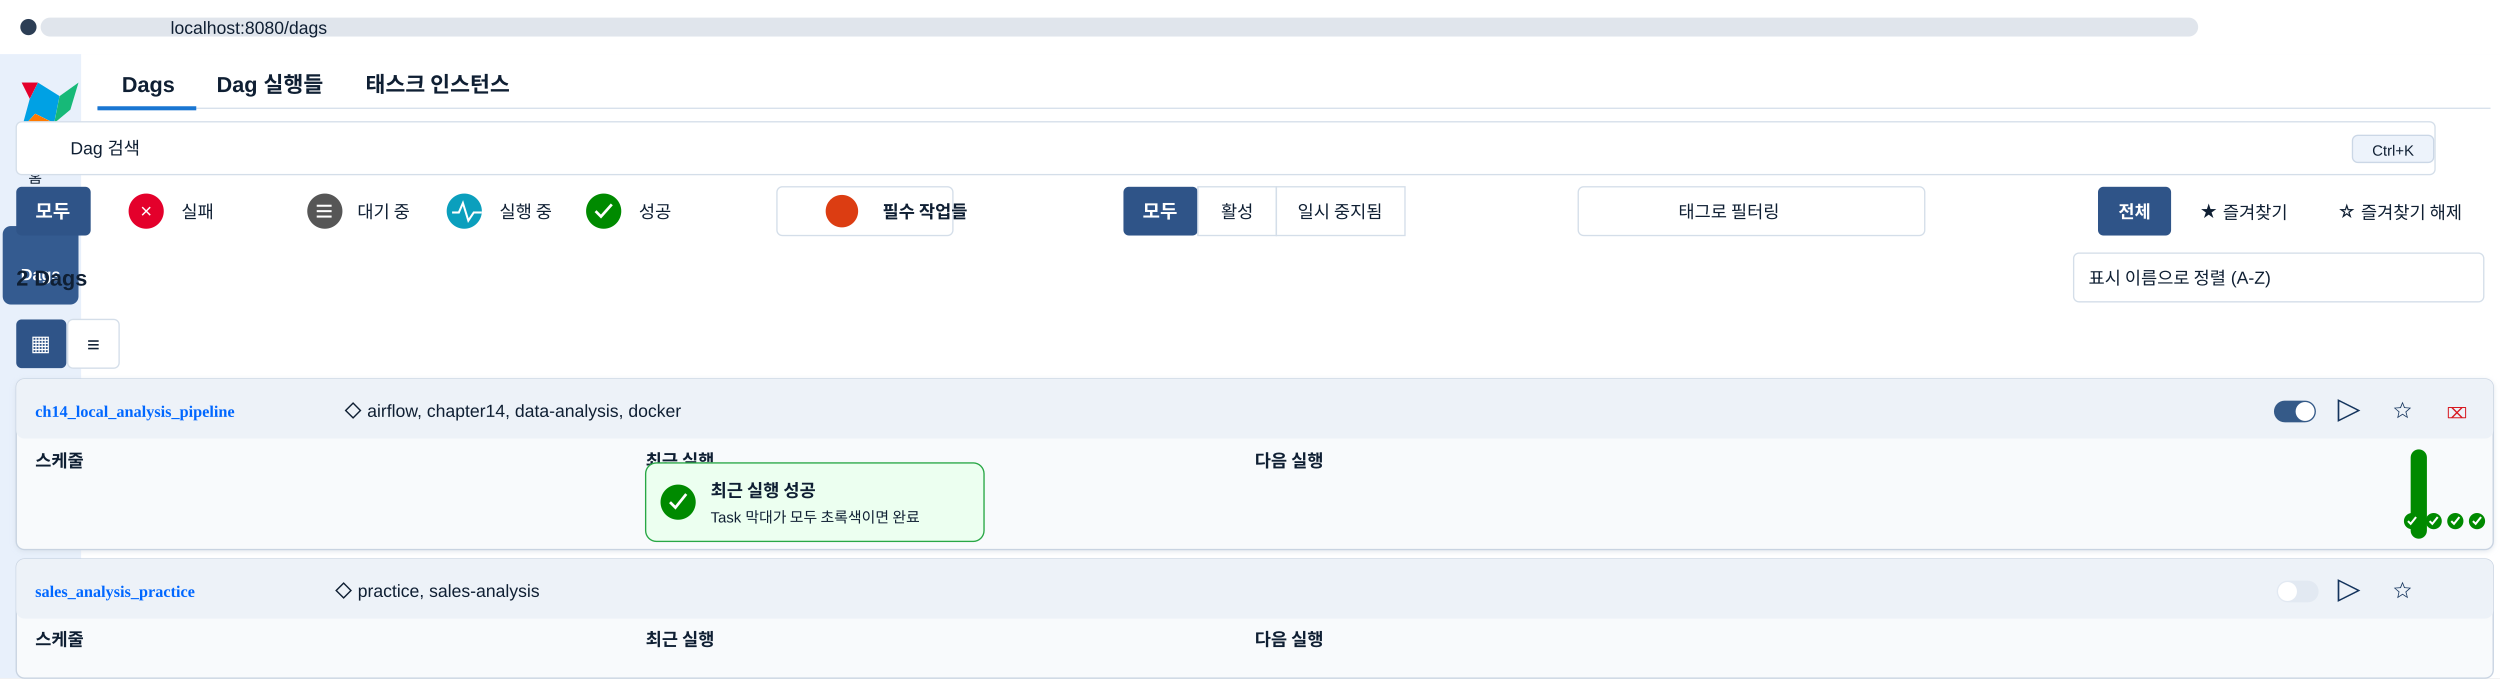
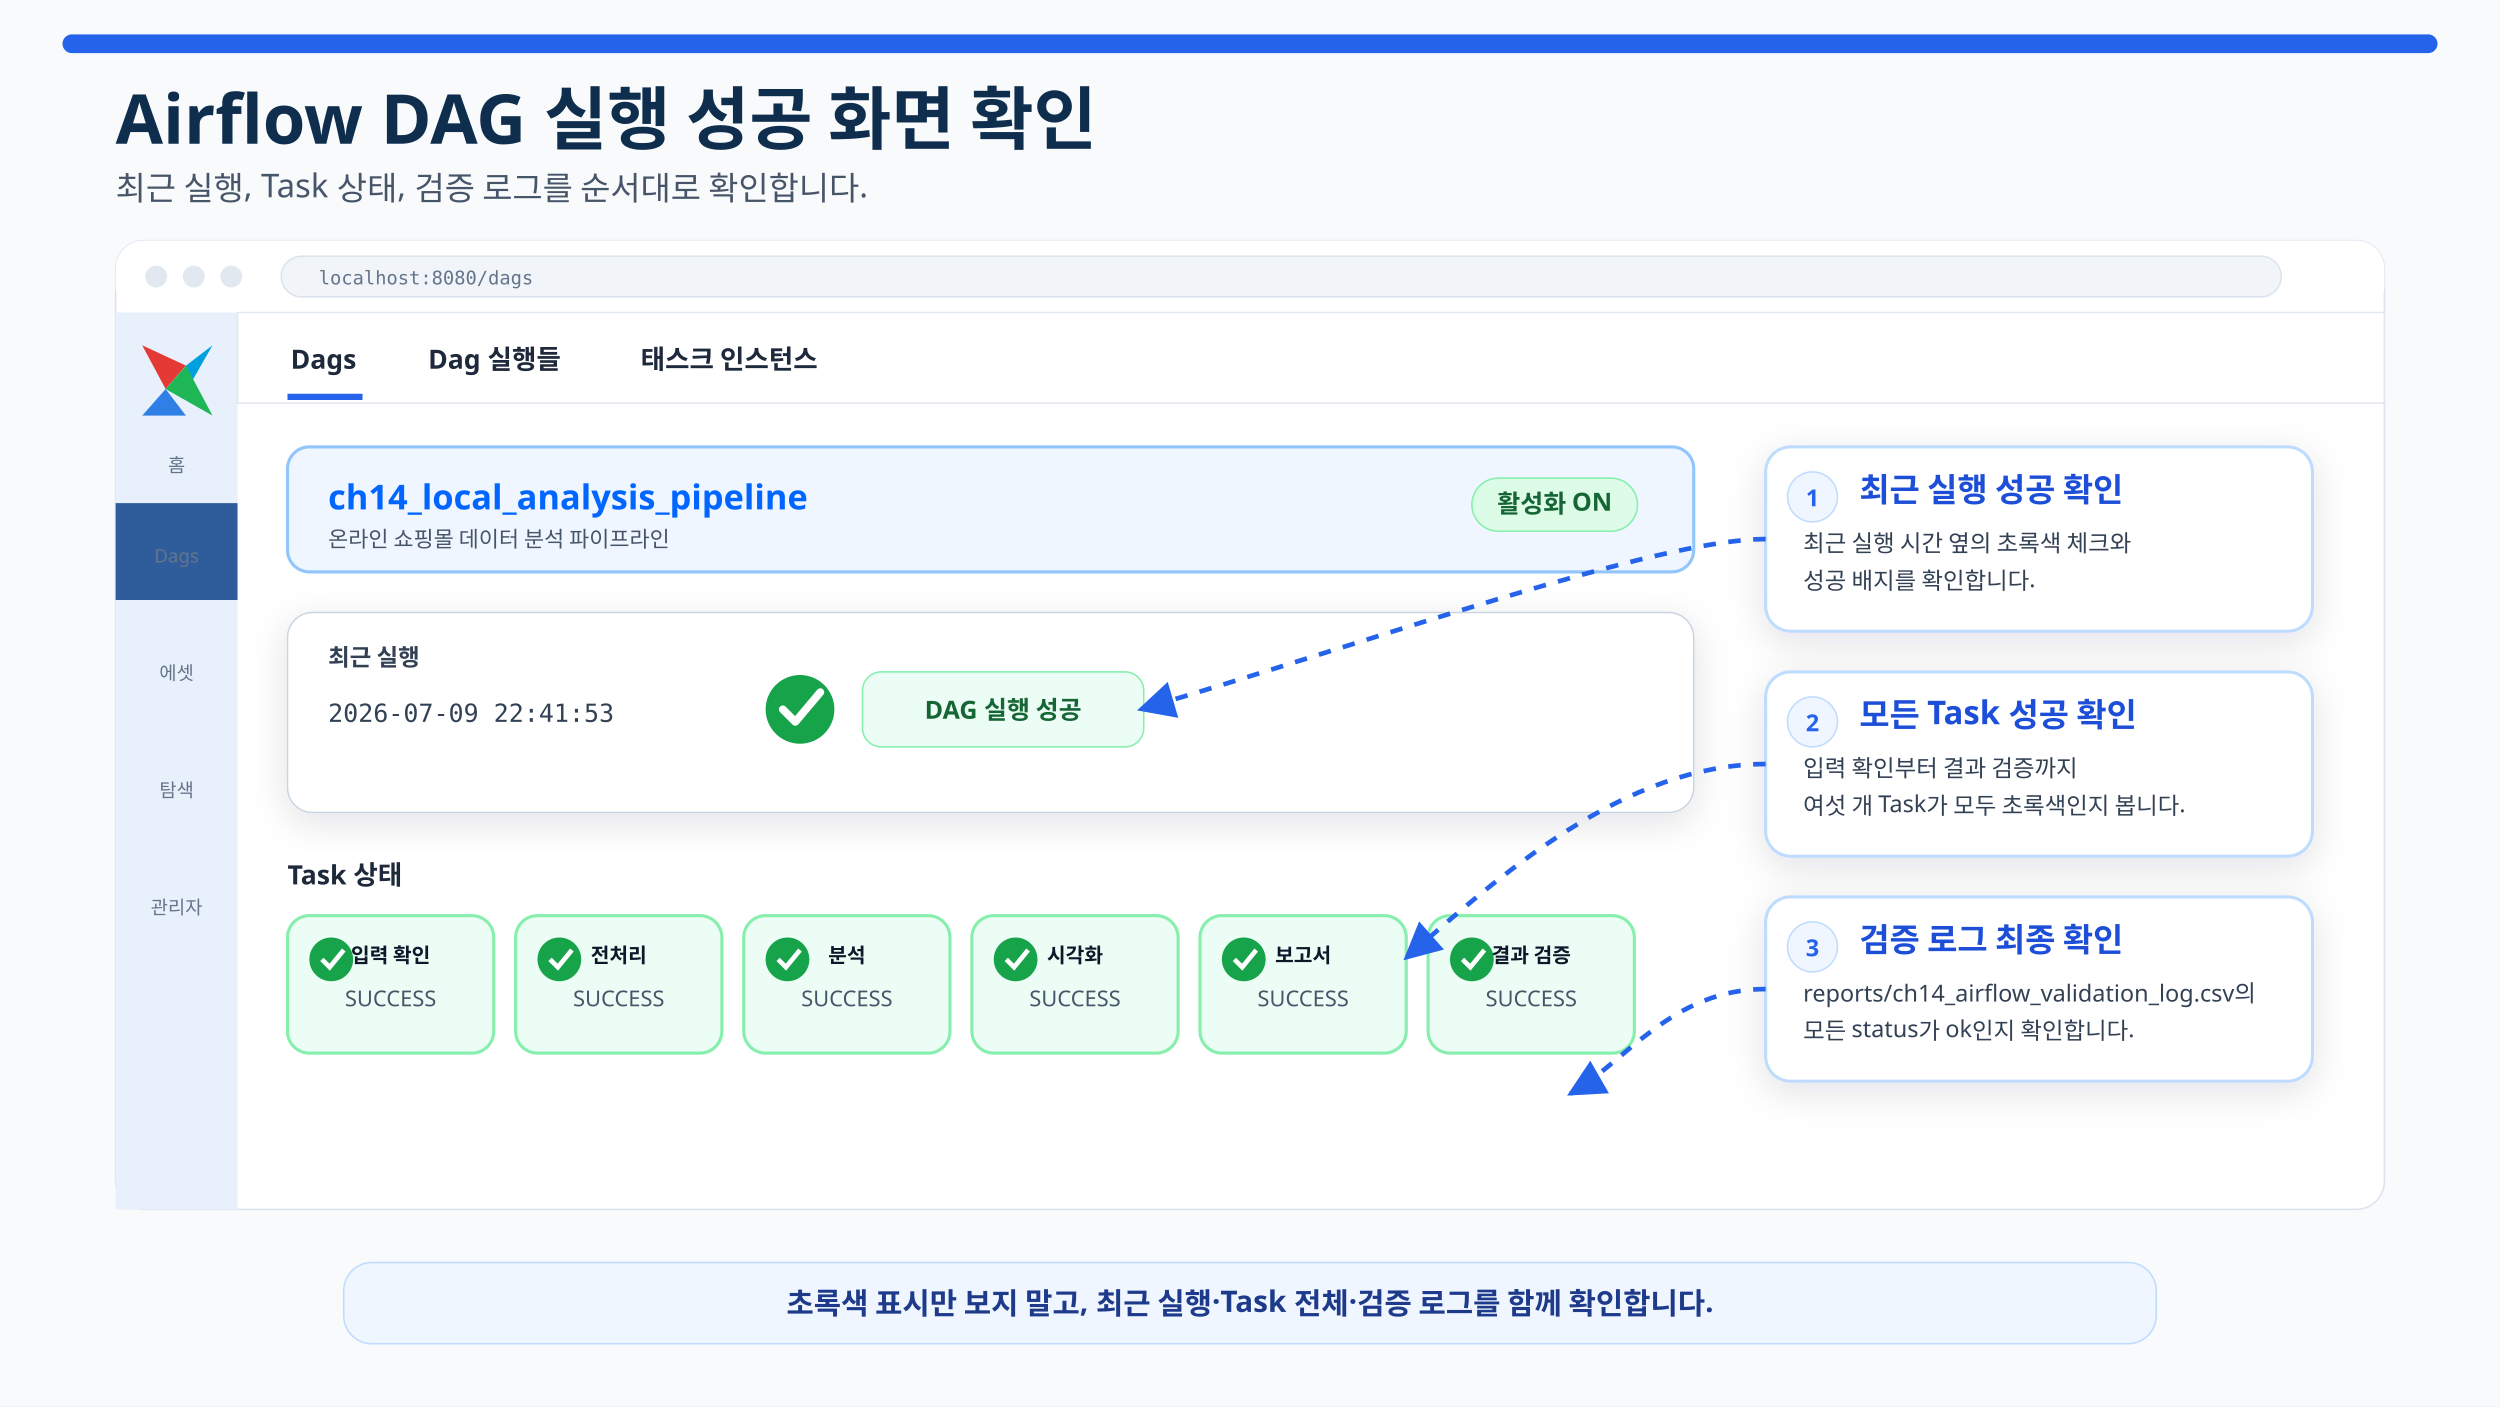
- <svg xmlns="http://www.w3.org/2000/svg" width="1847" height="501" viewBox="0 0 1847 501" role="img" aria-labelledby="title desc">
+ <svg xmlns="http://www.w3.org/2000/svg" width="1600" height="900" viewBox="0 0 1600 900" role="img" aria-labelledby="title desc">
  <defs>
+     <filter id="shadow" x="-20%" y="-20%" width="140%" height="140%">
+       <feDropShadow dx="0" dy="6" stdDeviation="12" flood-color="#0f172a" flood-opacity="0.12" />
+     </filter>
+     <marker id="arrowBlue" viewBox="0 0 10 10" refX="9" refY="5" markerWidth="8" markerHeight="8" orient="auto">
+       <path d="M0 0 L10 5 L0 10 Z" fill="#2563eb" />
+     </marker>
    <style>
-       .bg{fill:#f7f9fc}.white{fill:#fff}.panel{fill:#f8fafc;stroke:#c8d3e1}.nav{fill:#e8f0fb}.blue{fill:#0b5fff}.dark{fill:#0f1f33}.muted{fill:#637083}.line{stroke:#d7e0eb;stroke-width:1}.btn{fill:#2f5488}.btnText{fill:#fff;font-weight:700}.green{fill:#008a00}.red{fill:#e4002b}.tag{fill:#0b5fff}.text{font-family:-apple-system,BlinkMacSystemFont,'Segoe UI',Arial,sans-serif;font-size:16px;fill:#0f1f33}.small{font-family:-apple-system,BlinkMacSystemFont,'Segoe UI',Arial,sans-serif;font-size:13px;fill:#0f1f33}.tiny{font-family:-apple-system,BlinkMacSystemFont,'Segoe UI',Arial,sans-serif;font-size:11px;fill:#0f1f33}.link{fill:#0067ff;font-weight:700}.label{fill:#2c3e55}.shadow{filter:url(#shadow)}
+       text { font-family: "NanumSquare","Noto Sans KR","Malgun Gothic",sans-serif; }
+       .mono { font-family: "D2Coding","Cascadia Mono","Consolas",monospace; }
+       .title { font-size: 44px; font-weight: 800; fill: #0f2d4d; }
+       .subtitle { font-size: 21px; font-weight: 500; fill: #475569; }
+       .nav { font-size: 17px; font-weight: 750; fill: #1e293b; }
+       .body { font-size: 16px; font-weight: 500; fill: #334155; }
+       .small { font-size: 14px; font-weight: 500; fill: #475569; }
+       .tiny { font-size: 12px; font-weight: 500; fill: #64748b; }
+       .label { font-size: 15px; font-weight: 750; fill: #334155; }
+       .dagName { font-size: 22px; font-weight: 800; fill: #0066ff; }
+       .callTitle { font-size: 21px; font-weight: 800; fill: #1d4ed8; }
+       .callBody { font-size: 15px; font-weight: 500; fill: #334155; }
+       .stepNum { font-size: 15px; font-weight: 800; fill: #2563eb; }
+       .note { font-size: 19px; font-weight: 750; fill: #1e3a8a; }
+       .successText { font-size: 16px; font-weight: 800; fill: #166534; }
+       .taskText { font-size: 13px; font-weight: 700; fill: #0f172a; }
    </style>
-     <filter id="shadow" x="-10%" y="-20%" width="120%" height="140%">
-       <feDropShadow dx="0" dy="1" stdDeviation="2" flood-color="#d3dbe6" flood-opacity="0.65" />
-     </filter>
  </defs>
-   <rect class="bg" x="0" y="0" width="1847" height="501" />
-   <rect class="white" x="0" y="0" width="1847" height="40" />
-   <circle cx="21" cy="20" r="6" fill="#2c3e55" />
-   <path d="M37 20h1580" stroke="#e0e5ec" stroke-width="14" stroke-linecap="round" />
-   <text x="126" y="25" class="small">localhost:8080/dags</text>
-   <rect class="nav" x="0" y="40" width="60" height="461" />
-   <g transform="translate(16 61)">
-     <path d="M12 0 L28 10 L24 30 L10 23 L0 34 L6 12 Z" fill="#00a1e4" />
-     <path d="M28 10 L42 0 L36 20 L24 30 Z" fill="#17b978" />
-     <path d="M10 23 L0 34 L21 39 L24 30 Z" fill="#ff7a00" />
-     <path d="M6 12 L0 0 L12 0 Z" fill="#e4002b" />
+   <rect width="1600" height="900" fill="#f8fafc" />
+   <rect x="40" y="22" width="1520" height="12" rx="6" fill="#2563eb" />
+   <text x="74" y="92" class="title">Airflow DAG 실행 성공 화면 확인</text>
+   <text x="74" y="128" class="subtitle">최근 실행, Task 상태, 검증 로그를 순서대로 확인합니다.</text>
+   <rect x="74" y="154" width="1452" height="620" rx="18" fill="#ffffff" stroke="#dbe3ef" />
+   <rect x="74" y="154" width="1452" height="46" rx="18" fill="#ffffff" />
+   <circle cx="100" cy="177" r="7" fill="#e2e8f0" />
+   <circle cx="124" cy="177" r="7" fill="#e2e8f0" />
+   <circle cx="148" cy="177" r="7" fill="#e2e8f0" />
+   <rect x="180" y="164" width="1280" height="26" rx="13" fill="#f1f5f9" stroke="#dbe3ef" />
+   <text x="204" y="182" class="mono tiny">localhost:8080/dags</text>
+   <rect x="74" y="200" width="78" height="574" fill="#e7f0fb" />
+   <g transform="translate(91 221)">
+     <path d="M0,0 L28,13 L15,28 Z" fill="#e53935" />
+     <path d="M28,13 L45,0 L29,28 Z" fill="#00a0df" />
+     <path d="M15,28 L28,13 L45,45 Z" fill="#1fb655" />
+     <path d="M15,28 L0,45 L28,45 Z" fill="#2f7fe7" />
  </g>
-   <text x="26" y="135" text-anchor="middle" class="tiny">홈</text>
-   <rect x="2" y="167" width="56" height="58" rx="6" fill="#345b90" />
-   <text x="30" y="207" text-anchor="middle" font-family="Arial" font-size="12" fill="#fff" font-weight="700">Dags</text>
-   <text x="30" y="266" text-anchor="middle" class="tiny">에셋</text>
-   <text x="30" y="328" text-anchor="middle" class="tiny">탐색</text>
-   <text x="30" y="389" text-anchor="middle" class="tiny">관리자</text>
-   <rect class="white" x="60" y="40" width="1787" height="461" />
-   <text x="90" y="68" class="text" font-weight="700">Dags</text>
-   <text x="160" y="68" class="text" font-weight="700">Dag 실행들</text>
-   <text x="270" y="68" class="text" font-weight="700">태스크 인스턴스</text>
-   <line class="line" x1="72" y1="80" x2="1840" y2="80" />
-   <line x1="72" y1="80" x2="145" y2="80" stroke="#1976d2" stroke-width="3" />
-   <rect x="12" y="90" width="1787" height="39" rx="4" fill="#fff" stroke="#d4dee9" />
-   <text x="52" y="114" class="small" fill="#637083">Dag 검색</text>
-   <rect x="1738" y="100" width="60" height="20" rx="4" fill="#edf3fb" stroke="#cbd7e6" />
-   <text x="1768" y="115" class="tiny" text-anchor="middle">Ctrl+K</text>
-   <g transform="translate(12 138)">
-     <rect class="btn" x="0" y="0" width="55" height="36" rx="4" />
-     <text class="btnText" x="27" y="23" text-anchor="middle" font-family="Arial" font-size="14">모두</text>
-     <circle cx="96" cy="18" r="13" class="red" />
-     <text x="96" y="23" text-anchor="middle" fill="#fff" font-size="15" font-family="Arial">×</text>
-     <text x="122" y="23" class="small">실패</text>
-     <circle cx="228" cy="18" r="13" fill="#565656" />
-     <path d="M222 14h11M222 18h11M222 22h11" stroke="#fff" stroke-width="1.5" />
-     <text x="252" y="23" class="small">대기 중</text>
-     <circle cx="331" cy="18" r="13" fill="#0b9fbd" />
-     <path d="M322 19h5l3-7l4 13l4-6h6" stroke="#fff" stroke-width="1.5" fill="none" />
-     <text x="357" y="23" class="small">실행 중</text>
-     <circle cx="434" cy="18" r="13" class="green" />
-     <path d="M428 18l4 4l8-9" stroke="#fff" stroke-width="2" fill="none" />
-     <text x="460" y="23" class="small">성공</text>
+   <rect x="74" y="322" width="78" height="62" fill="#2f5c9a" />
+   <g text-anchor="middle">
+     <text x="113" y="302" class="tiny">홈</text>
+     <text x="113" y="360" class="tiny" fill="#ffffff" font-weight="800">Dags</text>
+     <text x="113" y="435" class="tiny">에셋</text>
+     <text x="113" y="510" class="tiny">탐색</text>
+     <text x="113" y="585" class="tiny">관리자</text>
  </g>
-   <rect x="574" y="138" width="130" height="36" rx="4" fill="#fff" stroke="#d4dee9" />
-   <circle cx="622" cy="156" r="12" fill="#dc3d12" />
-   <text x="652" y="161" class="small" font-weight="700">필수 작업들</text>
-   <g transform="translate(830 138)">
-     <rect class="btn" x="0" y="0" width="55" height="36" rx="4" />
-     <text class="btnText" x="27" y="23" text-anchor="middle" font-family="Arial" font-size="14">모두</text>
-     <rect x="55" y="0" width="58" height="36" fill="#fff" stroke="#d4dee9" />
-     <text x="84" y="23" class="small" text-anchor="middle">활성</text>
-     <rect x="113" y="0" width="95" height="36" fill="#fff" stroke="#d4dee9" />
-     <text x="160" y="23" class="small" text-anchor="middle">일시 중지됨</text>
+   <rect x="152" y="200" width="1374" height="58" fill="#ffffff" stroke="#e2e8f0" />
+   <text x="186" y="236" class="nav">Dags</text>
+   <text x="274" y="236" class="nav">Dag 실행들</text>
+   <text x="410" y="236" class="nav">태스크 인스턴스</text>
+   <line x1="184" y1="254" x2="232" y2="254" stroke="#2563eb" stroke-width="4" />
+   <rect x="184" y="286" width="900" height="80" rx="14" fill="#eff6ff" stroke="#93c5fd" stroke-width="2" />
+   <text x="210" y="326" class="dagName">ch14_local_analysis_pipeline</text>
+   <text x="210" y="350" class="small">온라인 쇼핑몰 데이터 분석 파이프라인</text>
+   <rect x="942" y="306" width="106" height="34" rx="17" fill="#dcfce7" stroke="#86efac" />
+   <text x="995" y="328" text-anchor="middle" class="successText">활성화 ON</text>
+   <g filter="url(#shadow)">
+     <rect x="184" y="392" width="900" height="128" rx="16" fill="#ffffff" stroke="#cbd5e1" />
  </g>
-   <rect x="1166" y="138" width="256" height="36" rx="4" fill="#fff" stroke="#d4dee9" />
-   <text x="1240" y="161" class="small" fill="#637083">태그로 필터링</text>
-   <rect class="btn" x="1550" y="138" width="54" height="36" rx="4" />
-   <text class="btnText" x="1577" y="161" text-anchor="middle" font-size="13">전체</text>
-   <text x="1625" y="161" class="small">★ 즐겨찾기</text>
-   <text x="1727" y="161" class="small">☆ 즐겨찾기 해제</text>
-   <rect x="1532" y="187" width="303" height="36" rx="4" fill="#fff" stroke="#d4dee9" />
-   <text x="1543" y="210" class="small">표시 이름으로 정렬 (A-Z)</text>
-   <text x="12" y="211" class="text" font-weight="700">2 Dags</text>
-   <rect class="btn" x="12" y="236" width="37" height="36" rx="4" />
-   <text x="30" y="259" text-anchor="middle" fill="#fff" font-size="16">▦</text>
-   <rect x="50" y="236" width="38" height="36" rx="4" fill="#fff" stroke="#d4dee9" />
-   <text x="69" y="260" text-anchor="middle" class="text">≡</text>
-   <g transform="translate(12 280)">
-     <rect class="panel shadow" x="0" y="0" width="1830" height="126" rx="6" />
-     <rect x="0" y="0" width="1830" height="44" rx="6" fill="#edf2f8" />
-     <text x="14" y="28" class="link">ch14_local_analysis_pipeline</text>
-     <text x="242" y="28" class="small" fill="#0b5fff">◇ airflow, chapter14, data-analysis, docker</text>
-     <text x="14" y="65" class="small" font-weight="700">스케줄</text>
-     <text x="465" y="65" class="small" font-weight="700">최근 실행</text>
-     <text x="915" y="65" class="small" font-weight="700">다음 실행</text>
-     <text x="465" y="101" class="link">2026-07-09 22:41:53</text>
-     <circle cx="630" cy="96" r="11" class="green" />
-     <path d="M625 96l4 4l7-9" stroke="#fff" stroke-width="2" fill="none" />
-     <rect x="1668" y="16" width="31" height="16" rx="8" fill="#355a88" />
-     <circle cx="1691" cy="24" r="7" fill="#fff" />
-     <text x="1715" y="29" font-size="22" fill="#14345d">▷</text>
-     <text x="1756" y="29" font-size="17" fill="#14345d">☆</text>
-     <text x="1796" y="29" font-size="18" fill="#d71920">⌧</text>
-     <rect x="1769" y="52" width="12" height="66" rx="6" class="green" />
-     <g transform="translate(1770 105)">
-       <circle cx="0" cy="0" r="6" class="green" />
-       <path d="M-3 0l2 2l4-5" stroke="#fff" stroke-width="1.5" fill="none" />
-       <circle cx="16" cy="0" r="6" class="green" />
-       <path d="M13 0l2 2l4-5" stroke="#fff" stroke-width="1.5" fill="none" />
-       <circle cx="32" cy="0" r="6" class="green" />
-       <path d="M29 0l2 2l4-5" stroke="#fff" stroke-width="1.5" fill="none" />
-       <circle cx="48" cy="0" r="6" class="green" />
-       <path d="M45 0l2 2l4-5" stroke="#fff" stroke-width="1.5" fill="none" />
+   <text x="210" y="426" class="label">최근 실행</text>
+   <text x="210" y="462" class="mono body" fill="#0066ff">2026-07-09 22:41:53</text>
+   <circle cx="512" cy="454" r="22" fill="#16a34a" />
+   <path d="M501 454 l8 8 l16 -19" stroke="#ffffff" stroke-width="5" fill="none" stroke-linecap="round" stroke-linejoin="round" />
+   <rect x="552" y="430" width="180" height="48" rx="12" fill="#ecfdf5" stroke="#86efac" />
+   <text x="642" y="460" text-anchor="middle" class="successText">DAG 실행 성공</text>
+   <text x="184" y="566" class="nav">Task 상태</text>
+   <g transform="translate(184 586)">
+     <g>
+       <rect x="0" y="0" width="132" height="88" rx="14" fill="#ecfdf5" stroke="#86efac" stroke-width="2" />
+       <circle cx="28" cy="28" r="14" fill="#16a34a" />
+       <path d="M22 28 l5 5 l9 -11" stroke="#fff" stroke-width="3" fill="none" />
+       <text x="66" y="30" class="taskText" text-anchor="middle">입력 확인</text>
+       <text x="66" y="58" class="small" text-anchor="middle">SUCCESS</text>
+     </g>
+     <g transform="translate(146 0)">
+       <rect x="0" y="0" width="132" height="88" rx="14" fill="#ecfdf5" stroke="#86efac" stroke-width="2" />
+       <circle cx="28" cy="28" r="14" fill="#16a34a" />
+       <path d="M22 28 l5 5 l9 -11" stroke="#fff" stroke-width="3" fill="none" />
+       <text x="66" y="30" class="taskText" text-anchor="middle">전처리</text>
+       <text x="66" y="58" class="small" text-anchor="middle">SUCCESS</text>
+     </g>
+     <g transform="translate(292 0)">
+       <rect x="0" y="0" width="132" height="88" rx="14" fill="#ecfdf5" stroke="#86efac" stroke-width="2" />
+       <circle cx="28" cy="28" r="14" fill="#16a34a" />
+       <path d="M22 28 l5 5 l9 -11" stroke="#fff" stroke-width="3" fill="none" />
+       <text x="66" y="30" class="taskText" text-anchor="middle">분석</text>
+       <text x="66" y="58" class="small" text-anchor="middle">SUCCESS</text>
+     </g>
+     <g transform="translate(438 0)">
+       <rect x="0" y="0" width="132" height="88" rx="14" fill="#ecfdf5" stroke="#86efac" stroke-width="2" />
+       <circle cx="28" cy="28" r="14" fill="#16a34a" />
+       <path d="M22 28 l5 5 l9 -11" stroke="#fff" stroke-width="3" fill="none" />
+       <text x="66" y="30" class="taskText" text-anchor="middle">시각화</text>
+       <text x="66" y="58" class="small" text-anchor="middle">SUCCESS</text>
+     </g>
+     <g transform="translate(584 0)">
+       <rect x="0" y="0" width="132" height="88" rx="14" fill="#ecfdf5" stroke="#86efac" stroke-width="2" />
+       <circle cx="28" cy="28" r="14" fill="#16a34a" />
+       <path d="M22 28 l5 5 l9 -11" stroke="#fff" stroke-width="3" fill="none" />
+       <text x="66" y="30" class="taskText" text-anchor="middle">보고서</text>
+       <text x="66" y="58" class="small" text-anchor="middle">SUCCESS</text>
+     </g>
+     <g transform="translate(730 0)">
+       <rect x="0" y="0" width="132" height="88" rx="14" fill="#ecfdf5" stroke="#86efac" stroke-width="2" />
+       <circle cx="28" cy="28" r="14" fill="#16a34a" />
+       <path d="M22 28 l5 5 l9 -11" stroke="#fff" stroke-width="3" fill="none" />
+       <text x="66" y="30" class="taskText" text-anchor="middle">결과 검증</text>
+       <text x="66" y="58" class="small" text-anchor="middle">SUCCESS</text>
    </g>
  </g>
-   <g transform="translate(12 413)">
-     <rect class="panel" x="0" y="0" width="1830" height="88" rx="6" />
-     <rect x="0" y="0" width="1830" height="44" rx="6" fill="#edf2f8" />
-     <text x="14" y="28" class="link">sales_analysis_practice</text>
-     <text x="235" y="28" class="small" fill="#0b5fff">◇ practice, sales-analysis</text>
-     <text x="14" y="64" class="small" font-weight="700">스케줄</text>
-     <text x="465" y="64" class="small" font-weight="700">최근 실행</text>
-     <text x="915" y="64" class="small" font-weight="700">다음 실행</text>
-     <rect x="1670" y="16" width="31" height="16" rx="8" fill="#e2e9f2" />
-     <circle cx="1678" cy="24" r="7" fill="#fff" />
-     <text x="1715" y="29" font-size="22" fill="#14345d">▷</text>
-     <text x="1756" y="29" font-size="17" fill="#14345d">☆</text>
+   <g filter="url(#shadow)">
+     <rect x="1130" y="286" width="350" height="118" rx="16" fill="#ffffff" stroke="#bfdbfe" stroke-width="2" />
+     <rect x="1130" y="430" width="350" height="118" rx="16" fill="#ffffff" stroke="#bfdbfe" stroke-width="2" />
+     <rect x="1130" y="574" width="350" height="118" rx="16" fill="#ffffff" stroke="#bfdbfe" stroke-width="2" />
  </g>
-   <g transform="translate(477 342)">
-     <rect x="0" y="0" width="250" height="58" rx="8" fill="#ecfff0" stroke="#28a745" />
-     <circle cx="24" cy="29" r="13" class="green" />
-     <path d="M18 29l4 4l8-10" stroke="#fff" stroke-width="2" fill="none" />
-     <text x="48" y="25" class="small" font-weight="700">최근 실행 성공</text>
-     <text x="48" y="44" class="tiny" fill="#637083">Task 막대가 모두 초록색이면 완료</text>
-   </g>
+   <circle cx="1160" cy="318" r="16" fill="#eff6ff" stroke="#bfdbfe" />
+   <text x="1160" y="324" text-anchor="middle" class="stepNum">1</text>
+   <text x="1190" y="321" class="callTitle">최근 실행 성공 확인</text>
+   <text x="1154" y="353" class="callBody">최근 실행 시간 옆의 초록색 체크와</text>
+   <text x="1154" y="377" class="callBody">성공 배지를 확인합니다.</text>
+   <circle cx="1160" cy="462" r="16" fill="#eff6ff" stroke="#bfdbfe" />
+   <text x="1160" y="468" text-anchor="middle" class="stepNum">2</text>
+   <text x="1190" y="465" class="callTitle">모든 Task 성공 확인</text>
+   <text x="1154" y="497" class="callBody">입력 확인부터 결과 검증까지</text>
+   <text x="1154" y="521" class="callBody">여섯 개 Task가 모두 초록색인지 봅니다.</text>
+   <circle cx="1160" cy="606" r="16" fill="#eff6ff" stroke="#bfdbfe" />
+   <text x="1160" y="612" text-anchor="middle" class="stepNum">3</text>
+   <text x="1190" y="609" class="callTitle">검증 로그 최종 확인</text>
+   <text x="1154" y="641" class="callBody">reports/ch14_airflow_validation_log.csv의</text>
+   <text x="1154" y="665" class="callBody">모든 status가 ok인지 확인합니다.</text>
+   <path d="M1130 345 C1060 345 880 410 730 454" fill="none" stroke="#2563eb" stroke-width="3" stroke-dasharray="8 8" marker-end="url(#arrowBlue)" />
+   <path d="M1130 489 C1040 489 960 560 900 613" fill="none" stroke="#2563eb" stroke-width="3" stroke-dasharray="8 8" marker-end="url(#arrowBlue)" />
+   <path d="M1130 633 C1070 633 1040 680 1005 700" fill="none" stroke="#2563eb" stroke-width="3" stroke-dasharray="8 8" marker-end="url(#arrowBlue)" />
+   <rect x="220" y="808" width="1160" height="52" rx="18" fill="#eff6ff" stroke="#bfdbfe" />
+   <text x="800" y="841" text-anchor="middle" class="note">초록색 표시만 보지 말고, 최근 실행·Task 전체·검증 로그를 함께 확인합니다.</text>
</svg>
